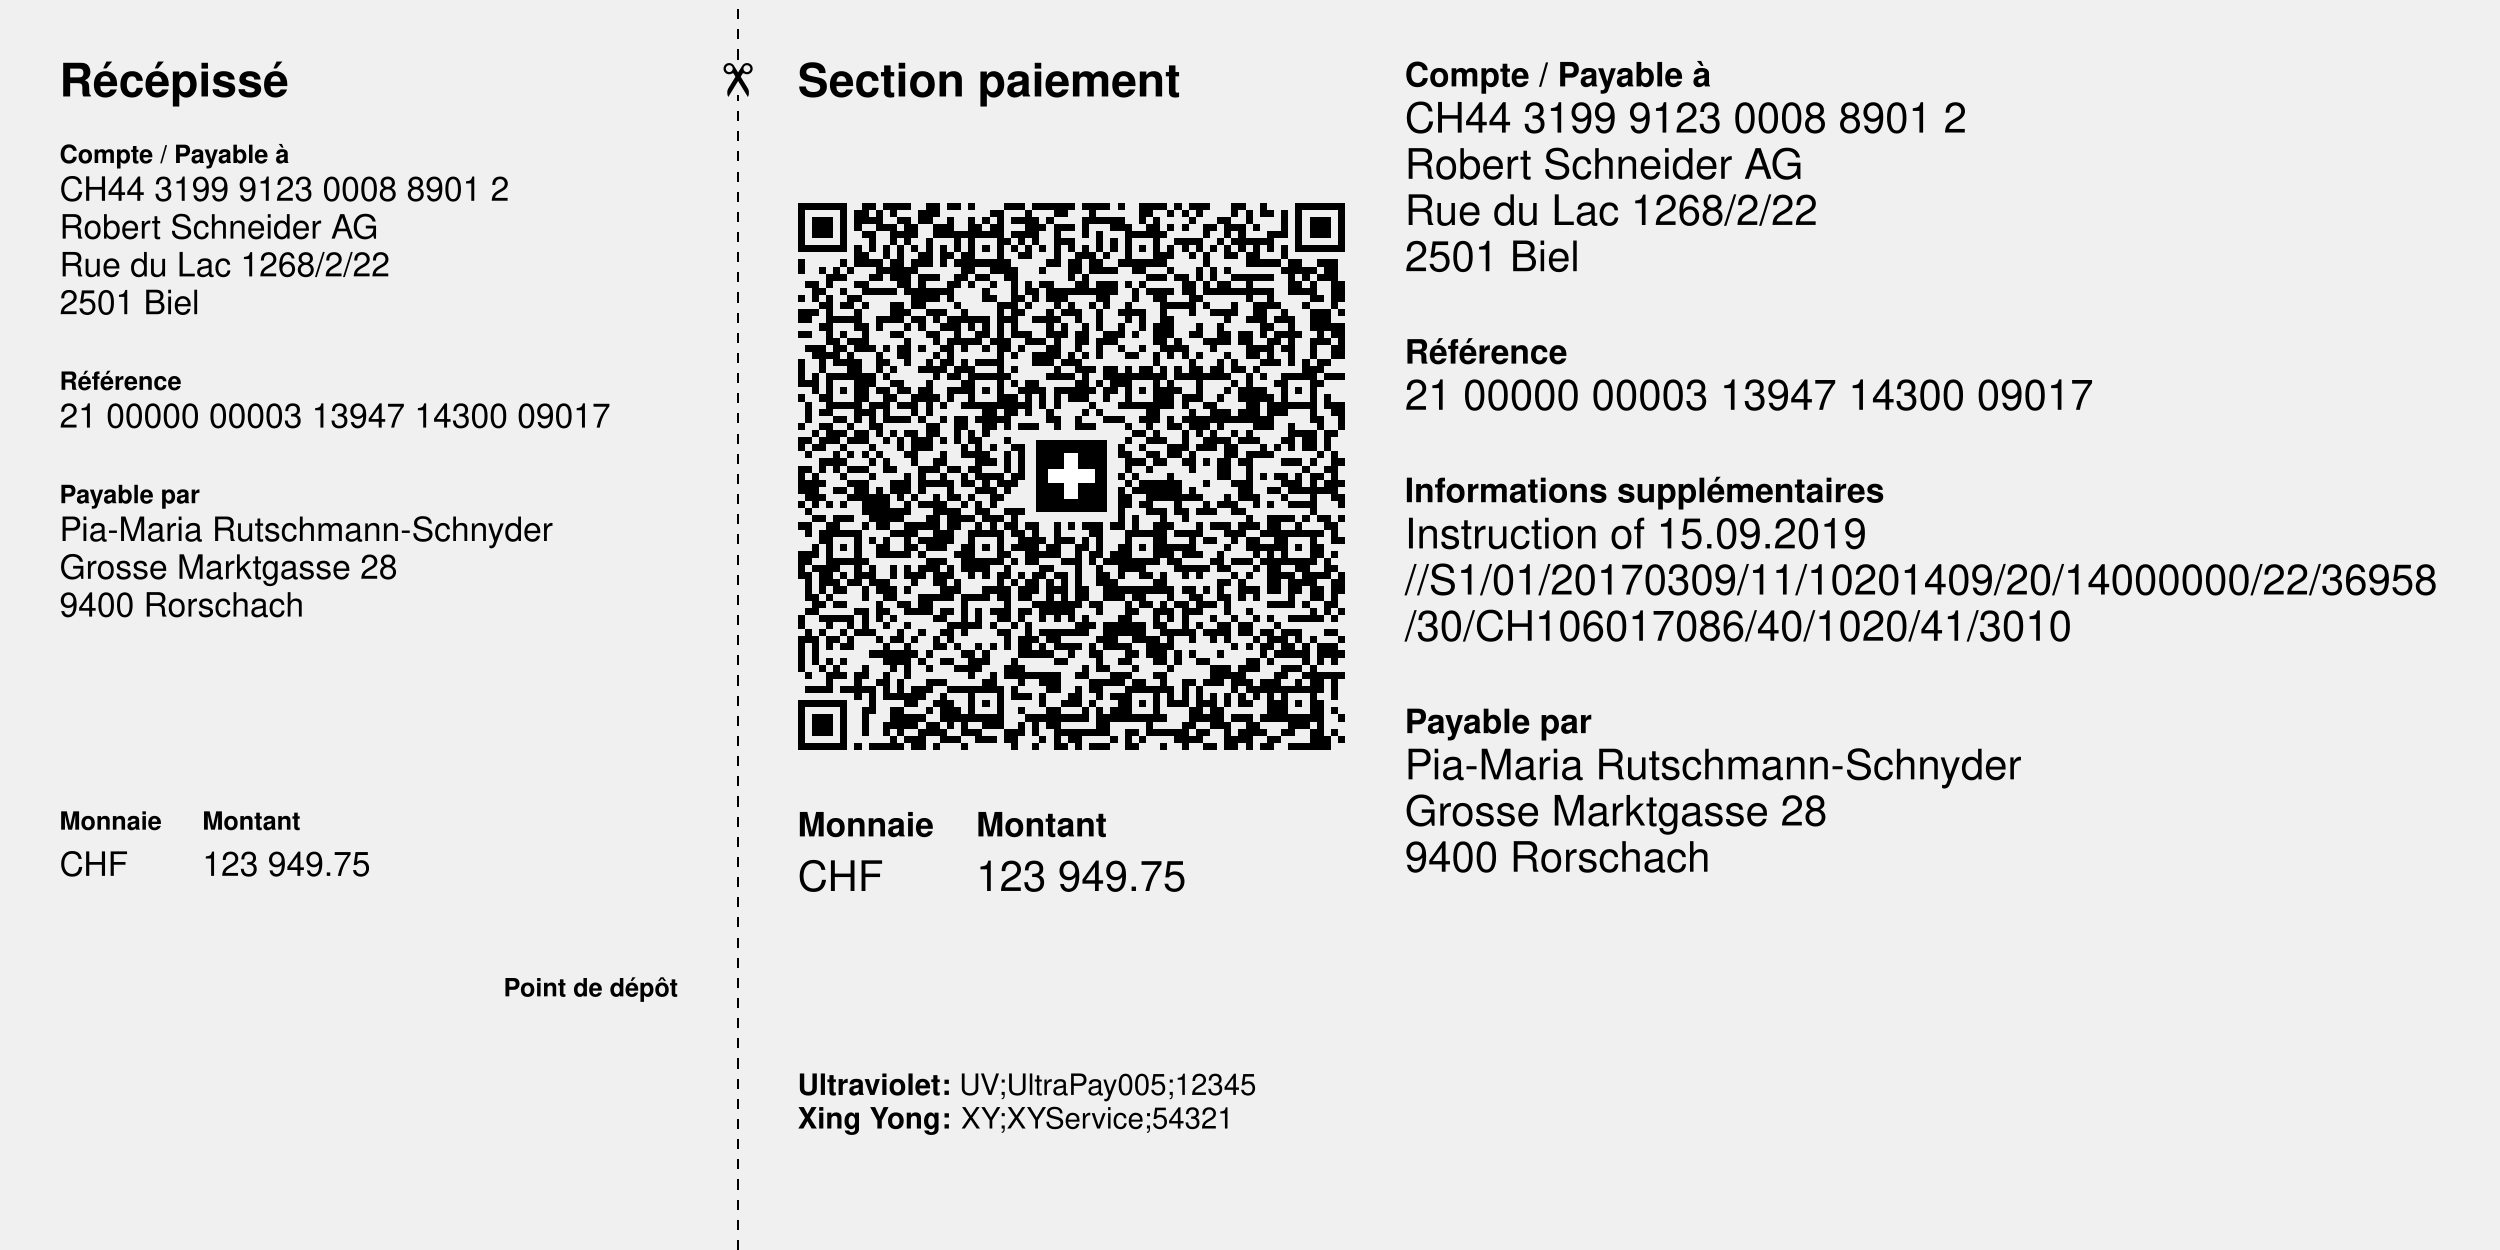
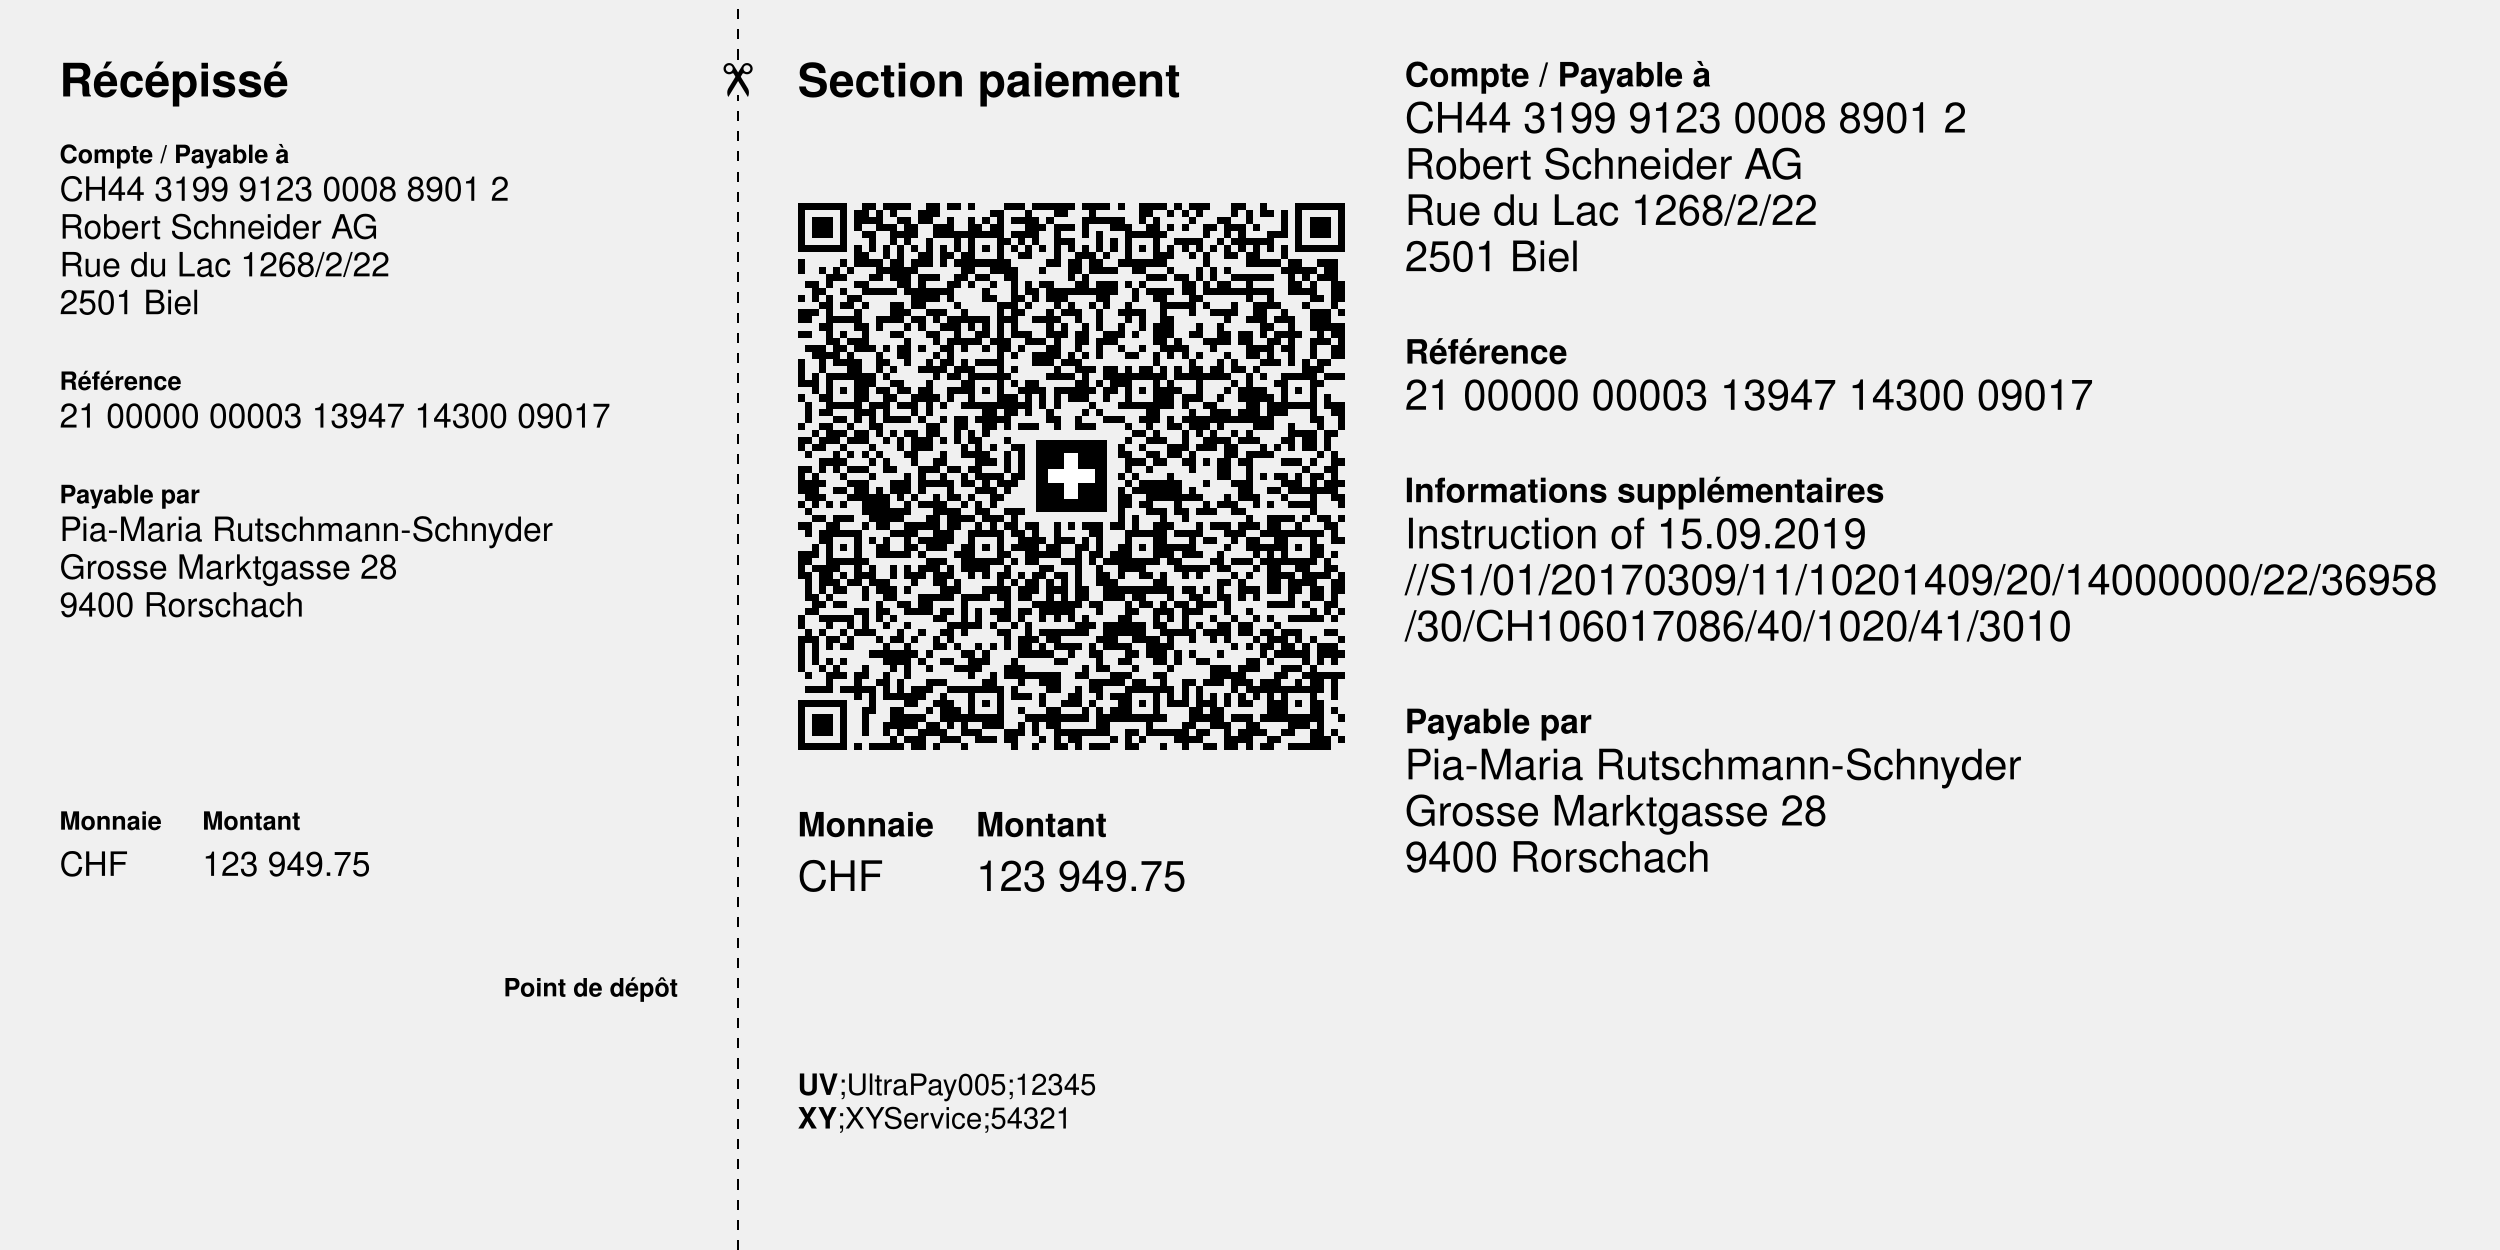
<svg xmlns="http://www.w3.org/2000/svg" width="210mm" height="105mm" version="1.1" viewBox="0 0 595.276 297.638">
  <g font-family="Helvetica,Arial,&quot;Liberation Sans&quot;" transform="translate(0 297.638)">
    <g transform="translate(189.921 -0)">
      <text x="0" y="-274.665" font-size="11" font-weight="bold">Section paiement</text>
    </g>
    <g transform="translate(189.921 -119.055) scale(1.693)">
      <path fill="#000000" shape-rendering="crispEdges" d="M0,-77h7v1h-7zm9,0h1v3h-1zm1,0h1v1h-1zm2,0h4v1h-4zm6,0h2v2h-2zm3,0h2v1h-2z m3,0h1v1h-1zm5,0h3v1h-3zm4,0h6v1h-6zm7,0h4v1h-4zm5,0h1v1h-1zm3,0h4v1h-4z m5,0h1v1h-1zm2,0h3v1h-3zm6,0h2v1h-2zm4,0h1v2h-1zm5,0h7v1h-7zm-70,1h1v6h-1z m6,0h1v6h-1zm2,0h1v3h-1zm3,0h1v3h-1zm2,0h1v1h-1zm4,0h1v2h-1zm10,0h2v1h-2z m5,0h1v4h-1zm4,0h2v1h-2zm5,0h1v2h-1zm7,0h2v1h-2zm4,0h1v1h-1zm2,0h1v1h-1z m2,0h1v1h-1zm5,0h1v1h-1zm2,0h1v2h-1zm3,0h1v1h-1zm2,0h1v4h-1zm2,0h1v6h-1z m6,0h1v6h-1zm-74,1h3v3h-3zm8,0h1v1h-1zm4,0h2v1h-2zm4,0h1v1h-1zm3,0h1v3h-1z m3,0h1v8h-1zm2,0h1v1h-1zm2,0h1v8h-1zm2,0h2v1h-2zm3,0h1v4h-1zm2,0h1v1h-1z m5,0h1v3h-1zm2,0h4v1h-4zm6,0h1v1h-1zm2,0h1v7h-1zm5,0h1v1h-1zm4,0h2v1h-2z m13,0h3v3h-3zm-60,1h2v1h-2zm3,0h2v2h-2zm4,0h2v2h-2zm6,0h1v2h-1zm2,0h1v2h-1z m7,0h1v1h-1zm2,0h1v6h-1zm1,0h2v1h-2zm7,0h3v1h-3zm5,0h1v2h-1zm3,0h1v1h-1z m2,0h1v1h-1zm3,0h2v1h-2zm3,0h3v1h-3zm4,0h1v1h-1zm-55,1h2v1h-2zm4,0h2v1h-2z m9,0h1v3h-1zm1,0h1v1h-1zm3,0h1v1h-1zm4,0h2v1h-2zm12,0h1v3h-1zm4,0h1v5h-1z m1,0h2v1h-2zm4,0h1v1h-1zm6,0h1v1h-1zm3,0h1v1h-1zm2,0h1v3h-1zm4,0h1v3h-1z m1,0h1v1h-1zm-57,1h1v2h-1zm3,0h1v1h-1zm2,0h1v1h-1zm3,0h1v4h-1zm11,0h1v1h-1z m2,0h1v1h-1zm6,0h2v1h-2zm7,0h1v2h-1zm9,0h4v1h-4zm6,0h1v1h-1zm2,0h1v1h-1z m2,0h3v1h-3zm-62,1h5v1h-5zm7,0h1v3h-1zm4,0h1v2h-1zm2,0h1v6h-1zm2,0h1v1h-1z m4,0h1v3h-1zm6,0h1v1h-1zm4,0h1v1h-1zm2,0h1v2h-1zm2,0h1v1h-1zm4,0h1v1h-1z m2,0h1v2h-1zm8,0h1v1h-1zm4,0h1v2h-1zm2,0h1v1h-1zm2,0h1v1h-1zm2,0h1v1h-1z m2,0h1v2h-1zm4,0h1v3h-1zm4,0h1v2h-1zm3,0h5v1h-5zm-62,1h1v2h-1zm8,0h1v2h-1z m4,0h1v1h-1zm2,0h1v4h-1zm8,0h1v1h-1zm8,0h1v3h-1zm2,0h1v3h-1zm2,0h1v1h-1z m8,0h1v2h-1zm4,0h1v1h-1zm2,0h1v2h-1zm4,0h1v1h-1zm2,0h1v2h-1zm-63,1h1v2h-1z m6,0h1v1h-1zm4,0h2v1h-2zm3,0h1v3h-1zm3,0h1v2h-1zm6,0h1v1h-1zm3,0h3v1h-3z m4,0h1v3h-1zm6,0h1v1h-1zm3,0h1v3h-1zm4,0h1v2h-1zm3,0h1v1h-1zm2,0h2v2h-2z m2,0h1v1h-1zm16,0h3v1h-3zm4,0h1v5h-1zm1,0h1v2h-1zm3,0h3v1h-3zm-70,1h1v1h-1z m2,0h1v2h-1zm2,0h1v1h-1zm4,0h2v1h-2zm4,0h1v4h-1zm12,0h1v1h-1zm3,0h1v10h-1z m4,0h1v1h-1zm9,0h2v1h-2zm9,0h1v1h-1zm4,0h1v2h-1zm2,0h1v2h-1zm2,0h1v1h-1z m8,0h1v1h-1zm3,0h2v1h-2zm3,0h2v2h-2zm-70,1h1v2h-1zm2,0h1v1h-1zm4,0h2v1h-2z m7,0h1v5h-1zm1,0h2v1h-2zm4,0h1v2h-1zm3,0h2v1h-2zm15,0h1v3h-1zm9,0h3v1h-3z m4,0h2v1h-2zm8,0h6v1h-6zm10,0h1v1h-1zm2,0h1v1h-1zm-72,1h2v1h-2zm7,0h2v1h-2z m13,0h1v3h-1zm3,0h1v1h-1zm3,0h1v1h-1zm5,0h1v2h-1zm2,0h2v1h-2zm5,0h1v2h-1z m3,0h3v2h-3zm4,0h1v1h-1zm2,0h1v1h-1zm6,0h2v2h-2zm3,0h1v2h-1zm2,0h2v2h-2z m4,0h1v3h-1zm7,0h1v2h-1zm2,0h1v3h-1zm3,0h2v3h-2zm-73,1h2v1h-2zm4,0h1v1h-1z m3,0h5v1h-5zm7,0h1v3h-1zm2,0h2v2h-2zm2,0h1v1h-1zm6,0h1v2h-1zm7,0h1v2h-1z m2,0h3v2h-3zm3,0h1v1h-1zm3,0h1v1h-1zm6,0h1v2h-1zm2,0h4v1h-4zm9,0h1v1h-1z m3,0h2v1h-2zm3,0h3v1h-3zm7,0h1v1h-1zm-71,1h1v1h-1zm2,0h1v1h-1zm2,0h1v7h-1z m3,0h2v1h-2zm20,0h1v1h-1zm4,0h1v1h-1zm11,0h2v1h-2zm8,0h2v1h-2zm5,0h1v3h-1z m1,0h1v1h-1zm10,0h1v2h-1zm7,0h1v1h-1zm-70,1h1v1h-1zm3,0h2v1h-2zm3,0h1v1h-1z m4,0h2v3h-2zm9,0h1v1h-1zm6,0h1v15h-1zm1,-0h1v1h-1zm3,0h1v1h-1zm4,0h1v1h-1z m2,0h1v2h-1zm3,0h1v1h-1zm2,0h1v1h-1zm3,0h1v3h-1zm5,0h1v7h-1zm1,0h3v1h-3z m5,0h1v1h-1zm4,0h1v2h-1zm3,0h2v3h-2zm3,0h1v1h-1zm4,0h1v1h-1zm4,0h1v1h-1z m-75,1h2v2h-2zm2,0h1v1h-1zm6,0h1v3h-1zm7,0h1v1h-1zm3,0h3v1h-3zm5,0h1v2h-1z m8,0h1v1h-1zm4,0h1v4h-1zm2,0h1v1h-1zm2,0h1v2h-1zm3,0h1v3h-1zm3,0h1v1h-1z m2,0h2v1h-2zm11,0h3v1h-3zm10,0h1v2h-1zm4,0h3v3h-3zm4,0h1v1h-1zm-71,1h3v1h-3z m6,0h2v1h-2zm5,0h2v1h-2zm3,0h1v1h-1zm2,0h2v2h-2zm3,0h3v1h-3zm5,0h1v1h-1z m4,0h2v1h-2zm3,0h1v1h-1zm12,0h1v2h-1zm4,0h1v3h-1zm8,0h1v1h-1zm3,0h1v1h-1z m4,0h1v1h-1zm2,0h1v7h-1zm-66,1h1v1h-1zm6,0h1v4h-1zm2,0h1v1h-1zm4,0h1v1h-1z m2,0h1v1h-1zm3,0h1v1h-1zm4,0h1v1h-1zm2,0h1v2h-1zm11,0h1v2h-1zm3,0h1v3h-1z m5,0h1v2h-1zm5,0h1v3h-1zm6,0h1v2h-1zm3,0h1v3h-1zm6,0h2v1h-2zm10,0h2v2h-2z m-75,1h2v1h-2zm6,0h1v1h-1zm7,0h2v1h-2zm5,0h2v1h-2zm4,0h1v2h-1zm3,0h1v2h-1z m6,0h2v1h-2zm5,0h1v4h-1zm3,0h1v3h-1zm4,0h2v2h-2zm4,0h1v1h-1zm8,0h1v1h-1z m5,0h1v2h-1zm2,0h2v2h-2zm3,0h1v1h-1zm2,0h2v1h-2zm3,0h1v1h-1zm3,0h1v2h-1z m-68,1h1v4h-1zm2,0h2v1h-2zm8,0h1v4h-1zm4,0h1v1h-1zm2,0h1v4h-1zm2,0h2v1h-2z m4,0h1v1h-1zm2,0h1v2h-1zm3,0h3v1h-3zm10,0h1v3h-1zm11,0h1v2h-1zm4,0h2v1h-2z m9,0h1v4h-1zm1,0h1v1h-1zm5,0h1v3h-1zm2,0h1v1h-1zm2,0h1v3h-1zm-75,1h3v1h-3z m5,0h1v1h-1zm2,0h1v1h-1zm2,0h1v1h-1zm2,0h1v1h-1zm2,0h1v2h-1zm3,0h1v1h-1z m3,0h1v1h-1zm3,0h1v1h-1zm3,0h1v1h-1zm5,0h1v1h-1zm4,0h1v3h-1zm10,0h1v1h-1z m3,0h1v1h-1zm4,0h1v2h-1zm2,0h1v2h-1zm4,0h1v1h-1zm5,0h2v2h-2zm2,0h1v1h-1z m3,0h1v1h-1zm7,0h1v2h-1zm-73,1h3v1h-3zm5,0h1v4h-1zm4,0h1v3h-1zm8,0h1v1h-1z m11,0h1v1h-1zm3,0h2v2h-2zm5,0h1v2h-1zm2,0h1v1h-1zm6,0h2v1h-2zm4,0h1v2h-1z m6,0h1v1h-1zm4,0h1v1h-1zm-60,1h1v4h-1zm3,0h1v2h-1zm3,0h1v1h-1zm2,-0h1v9h-1z m4,0h1v1h-1zm6,0h1v2h-1zm2,0h1v2h-1zm3,0h1v2h-1zm2,0h3v1h-3zm12,0h1v1h-1z m2,0h1v2h-1zm16,0h1v3h-1zm4,0h1v3h-1zm2,0h1v2h-1zm4,0h1v1h-1zm2,0h1v1h-1z m4,0h1v3h-1zm2,0h2v1h-2zm-60,1h1v1h-1zm4,0h1v1h-1zm2,0h1v2h-1zm3,0h1v2h-1z m2,0h1v6h-1zm6,0h1v1h-1zm6,0h1v2h-1zm4,0h1v5h-1zm1,0h1v1h-1zm2,0h2v2h-2z m3,0h1v6h-1zm2,0h2v2h-2zm3,0h1v2h-1zm2,0h1v2h-1zm3,0h1v5h-1zm2,0h1v2h-1z m4,0h1v1h-1zm2,0h1v1h-1zm8,-0h1v8h-1zm1,0h1v1h-1zm-71,1h1v3h-1zm2,-0h1v6h-1z m1,0h2v1h-2zm4,0h2v2h-2zm3,0h1v1h-1zm9,0h1v1h-1zm4,0h3v1h-3zm4,0h1v1h-1z m6,0h1v1h-1zm2,0h2v1h-2zm8,0h1v2h-1zm2,0h1v1h-1zm3,-0h1v7h-1zm4,0h1v1h-1z m3,0h1v1h-1zm3,0h1v1h-1zm3,-0h1v7h-1zm2,0h1v1h-1zm3,-0h1v6h-1zm1,0h2v1h-2z m5,0h3v1h-3zm-73,1h1v1h-1zm12,0h2v1h-2zm5,-0h1v5h-1zm5,0h1v2h-1zm7,0h1v1h-1z m2,-0h1v5h-1zm1,0h1v2h-1zm6,0h1v3h-1zm3,0h1v1h-1zm2,0h1v2h-1zm8,0h1v4h-1z m9,0h1v1h-1zm6,0h1v1h-1zm6,0h1v1h-1zm-67,1h1v1h-1zm3,0h1v2h-1zm2,0h2v1h-2z m3,0h2v1h-2zm3,0h1v2h-1zm4,0h2v1h-2zm5,0h1v1h-1zm5,0h1v1h-1zm3,0h1v3h-1z m2,0h3v1h-3zm5,0h1v1h-1zm2,0h1v2h-1zm5,0h1v1h-1zm3,0h1v3h-1zm2,0h1v1h-1z m7,0h1v1h-1zm2,0h1v2h-1zm2,0h1v6h-1zm1,0h1v2h-1zm5,0h1v1h-1zm-70,1h1v1h-1z m3,0h1v1h-1zm9,-0h1v4h-1zm1,0h1v1h-1zm3,-0h1v3h-1zm3,0h1v1h-1zm2,0h1v1h-1z m8,-0h2v3h-2zm7,0h1v2h-1zm2,0h1v1h-1zm16,0h2v1h-2zm5,0h1v1h-1zm7,0h1v5h-1z m8,0h1v2h-1zm-73,1h1v3h-1zm4,0h3v1h-3zm5,0h1v4h-1zm1,0h1v1h-1zm3,0h2v1h-2z m6,0h1v1h-1zm3,0h1v1h-1zm2,0h3v1h-3zm6,0h1v1h-1zm10,0h1v1h-1zm4,0h1v1h-1z m2,0h3v1h-3zm7,0h1v1h-1zm3,0h2v1h-2zm10,-0h1v2h-1zm2,0h3v1h-3zm6,-0h2v2h-2z m-72,1h1v1h-1zm6,0h1v1h-1zm17,0h2v3h-2zm9,-0h1v2h-1zm5,0h1v1h-1zm2,0h1v1h-1z m7,0h1v3h-1zm6,0h1v3h-1zm3,-0h3v2h-3zm4,0h1v2h-1zm-57,1h2v1h-2zm8,0h3v1h-3z m4,0h1v1h-1zm3,0h1v1h-1zm2,0h2v2h-2zm3,-0h1v1h-1zm3,0h2v1h-2zm8,0h1v2h-1z m3,0h1v2h-1zm4,-0h3v1h-3zm5,0h1v1h-1zm4,0h1v2h-1zm2,-0h1v1h-1zm2,0h2v2h-2z m5,-0h1v1h-1zm4,0h1v2h-1zm8,0h1v2h-1zm3,0h1v2h-1zm-76,1h1v1h-1zm3,0h2v1h-2z m4,0h1v1h-1zm4,0h1v2h-1zm7,0h2v2h-2zm11,0h1v1h-1zm2,0h3v1h-3zm9,0h2v1h-2z m6,0h1v1h-1zm7,0h1v1h-1zm6,0h1v1h-1zm10,0h1v4h-1zm-67,1h1v1h-1zm2,0h2v2h-2z m2,0h1v1h-1zm2,0h2v2h-2zm5,0h1v1h-1zm2,0h2v1h-2zm7,0h1v2h-1zm2,0h1v2h-1z m2,0h1v1h-1zm21,0h2v1h-2zm3,0h1v2h-1zm4,0h1v3h-1zm2,0h1v1h-1zm2,0h1v3h-1z m3,0h1v1h-1zm2,0h1v2h-1zm7,0h3v1h-3zm4,0h1v3h-1zm1,0h1v1h-1zm-75,1h2v1h-2z m3,0h1v2h-1zm4,0h1v1h-1zm5,0h1v1h-1zm2,0h1v2h-1zm2,0h3v2h-3zm4,0h1v1h-1z m5,-0h1v6h-1zm4,0h1v1h-1zm17,0h1v1h-1zm3,0h1v1h-1zm2,0h1v1h-1zm6,0h1v2h-1z m2,0h2v1h-2zm3,0h1v1h-1zm2,0h1v1h-1zm4,0h1v1h-1zm3,0h2v2h-2zm-71,1h1v1h-1z m2,0h1v1h-1zm4,0h1v1h-1zm4,0h1v1h-1zm13,0h1v2h-1zm4,0h1v1h-1zm3,0h2v1h-2z m15,0h1v2h-1zm3,0h1v1h-1zm4,0h2v2h-2zm4,0h1v1h-1zm4,-0h1v5h-1zm1,0h1v2h-1z m4,0h1v2h-1zm2,0h1v1h-1zm-66,1h1v1h-1zm4,-0h1v3h-1zm2,0h1v1h-1zm2,0h1v1h-1z m2,0h1v1h-1zm4,0h2v1h-2zm5,-0h1v2h-1zm4,0h1v1h-1zm2,-0h1v2h-1zm3,0h1v3h-1z m2,0h1v4h-1zm15,0h1v3h-1zm3,0h2v1h-2zm6,-0h1v3h-1zm8,0h1v7h-1zm1,0h1v1h-1z m2,0h1v1h-1zm7,0h1v1h-1zm2,-0h1v7h-1zm-72,1h2v1h-2zm3,0h1v1h-1zm4,0h1v1h-1z m2,0h1v2h-1zm4,0h1v1h-1zm3,0h1v2h-1zm8,0h1v1h-1zm20,0h2v1h-2zm3,0h2v1h-2z m4,0h1v1h-1zm3,0h1v1h-1zm2,0h1v3h-1zm3,0h1v1h-1zm6,0h3v1h-3zm4,0h1v1h-1z m4,0h1v1h-1zm-76,1h1v4h-1zm1,0h1v1h-1zm2,0h1v1h-1zm4,0h3v1h-3zm6,0h1v1h-1z m4,0h1v4h-1zm1,0h1v1h-1zm3,0h2v1h-2zm3,0h1v1h-1zm25,0h1v1h-1zm22,0h1v1h-1z m3,0h1v1h-1zm-72,1h1v5h-1zm4,0h1v1h-1zm4,0h1v1h-1zm5,0h1v3h-1zm5,0h1v2h-1z m3,0h1v2h-1zm3,0h3v1h-3zm4,0h1v2h-1zm15,0h1v1h-1zm2,0h1v1h-1zm5,0h1v4h-1z m13,0h1v1h-1zm2,0h2v1h-2zm3,0h1v3h-1zm2,0h1v6h-1zm1,0h1v1h-1zm-72,1h1v3h-1z m2,0h1v1h-1zm4,0h3v1h-3zm6,0h2v2h-2zm5,0h2v1h-2zm3,0h1v3h-1zm3,0h1v1h-1z m2,0h1v2h-1zm2,0h2v1h-2zm18,0h1v1h-1zm2,0h4v2h-4zm5,0h1v5h-1zm4,0h1v1h-1z m4,0h2v1h-2zm7,0h2v1h-2zm6,0h1v2h-1zm2,0h1v1h-1zm-71,1h2v1h-2zm3,0h2v2h-2z m3,0h1v6h-1zm14,0h1v1h-1zm2,0h1v3h-1zm2,0h1v1h-1zm16,0h1v6h-1zm2,0h1v1h-1z m8,0h1v2h-1zm7,0h1v2h-1zm4,0h2v1h-2zm3,0h1v1h-1zm2,0h1v1h-1zm2,0h1v1h-1z m-70,1h1v1h-1zm4,0h1v1h-1zm3,0h1v4h-1zm2,0h1v5h-1zm2,0h1v1h-1zm2,0h1v1h-1z m3,0h1v8h-1zm3,0h1v1h-1zm2,0h1v1h-1zm4,0h1v1h-1zm18,0h1v2h-1zm3,0h3v1h-3z m5,0h1v1h-1zm2,0h1v1h-1zm4,0h1v2h-1zm4,0h1v2h-1zm4,0h1v1h-1zm8,0h1v2h-1z m-76,1h1v1h-1zm4,0h1v1h-1zm2,0h1v1h-1zm3,0h1v2h-1zm6,0h1v2h-1zm2,0h2v1h-2z m3,0h1v2h-1zm3,0h1v1h-1zm2,0h1v2h-1zm23,0h2v1h-2zm9,0h1v2h-1zm2,0h1v1h-1z m2,0h1v2h-1zm5,0h1v1h-1zm3,0h3v1h-3zm-68,1h1v1h-1zm12,0h2v2h-2zm8,0h2v3h-2z m5,0h1v2h-1zm3,0h3v1h-3zm20,0h3v1h-3zm5,0h1v2h-1zm2,0h1v1h-1zm2,0h1v1h-1z m4,0h1v1h-1zm-60,1h2v1h-2zm3,0h3v1h-3zm13,0h1v2h-1zm5,0h2v1h-2zm4,0h1v3h-1z m1,0h1v1h-1zm2,0h1v3h-1zm17,0h1v3h-1zm4,0h1v6h-1zm12,0h1v2h-1zm3,0h2v3h-2z m2,0h2v1h-2zm3,0h1v1h-1zm2,0h2v1h-2zm3,0h1v1h-1zm-76,1h2v1h-2zm4,0h1v9h-1z m1,0h1v2h-1zm4,0h1v1h-1zm6,0h1v5h-1zm1,0h2v1h-2zm9,0h1v2h-1zm4,0h1v1h-1z m3,0h2v1h-2zm4,0h1v5h-1zm2,0h1v1h-1zm2,0h3v1h-3zm4,0h1v1h-1zm6,0h1v6h-1z m2,0h1v1h-1zm4,0h1v2h-1zm2,0h3v1h-3zm4,0h1v2h-1zm2,0h1v1h-1zm6,0h1v2h-1z m4,0h2v1h-2zm-73,1h1v1h-1zm2,0h1v2h-1zm3,0h3v1h-3zm7,0h2v1h-2zm3,0h1v1h-1z m4,0h2v2h-2zm4,0h1v7h-1zm2,0h1v1h-1zm2,0h1v5h-1zm3,0h1v3h-1zm2,0h1v5h-1z m8,0h2v1h-2zm5,0h1v6h-1zm2,0h2v1h-2zm5,0h3v1h-3zm7,0h2v1h-2zm5,0h1v1h-1z m3,0h1v5h-1zm1,0h1v1h-1zm2,0h3v1h-3zm4,0h1v2h-1zm-67,1h1v7h-1zm2,0h1v1h-1z m2,0h1v3h-1zm5,0h2v1h-2zm15,0h1v4h-1zm2,0h1v1h-1zm3,0h2v1h-2zm3,0h1v2h-1z m2,0h1v3h-1zm13,0h1v3h-1zm2,0h2v1h-2zm4,0h1v1h-1zm2,0h2v2h-2zm4,0h1v2h-1z m5,0h1v4h-1zm4,0h1v1h-1zm-74,1h1v2h-1zm4,0h1v1h-1zm5,0h1v2h-1zm5,0h1v1h-1z m2,0h1v1h-1zm2,0h1v1h-1zm3,0h1v4h-1zm3,0h1v1h-1zm4,0h1v1h-1zm5,0h1v2h-1z m4,0h1v9h-1zm6,0h1v5h-1zm3,0h1v1h-1zm4,0h3v1h-3zm8,0h1v1h-1zm5,0h2v1h-2z m5,0h1v1h-1zm3,0h1v2h-1zm-73,1h2v2h-2zm13,0h2v1h-2zm4,0h1v1h-1zm5,0h1v1h-1z m7,0h1v1h-1zm5,0h1v1h-1zm7,0h1v2h-1zm3,0h1v2h-1zm8,0h1v2h-1zm2,0h1v1h-1z m2,0h1v1h-1zm3,0h1v3h-1zm5,0h1v1h-1zm2,0h1v6h-1zm9,0h1v1h-1zm-70,1h3v1h-3z m4,0h1v1h-1zm9,0h2v2h-2zm2,0h1v1h-1zm5,0h2v2h-2zm2,0h1v1h-1zm3,0h1v1h-1z m7,0h2v1h-2zm6,0h1v1h-1zm4,0h2v2h-2zm2,0h1v1h-1zm4,0h1v2h-1zm5,0h1v1h-1z m3,0h3v1h-3zm4,0h1v1h-1zm2,0h1v5h-1zm2,0h3v1h-3zm5,0h1v3h-1zm-74,1h1v2h-1z m2,0h2v1h-2zm3,0h1v1h-1zm5,-0h1v3h-1zm3,0h1v2h-1zm2,0h1v2h-1zm2,0h1v2h-1z m4,0h1v2h-1zm8,0h1v2h-1zm5,0h2v1h-2zm8,-0h1v3h-1zm12,0h4v1h-4zm6,0h1v1h-1z m4,0h1v1h-1zm6,0h2v1h-2zm5,0h1v1h-1zm-74,1h1v4h-1zm2,0h1v3h-1zm3,0h1v1h-1z m3,0h1v1h-1zm7,-0h1v2h-1zm3,0h2v2h-2zm7,0h1v1h-1zm2,0h1v4h-1zm3,0h1v1h-1z m2,0h1v3h-1zm1,0h1v1h-1zm2,0h2v1h-2zm7,0h1v4h-1zm5,0h2v1h-2zm3,0h1v3h-1z m3,0h1v1h-1zm2,0h1v1h-1zm5,0h1v1h-1zm2,0h1v1h-1zm5,0h2v1h-2zm3,-0h2v2h-2z m2,0h1v1h-1zm3,0h1v3h-1zm-71,1h1v2h-1zm2,-0h1v1h-1zm4,0h2v2h-2zm11,0h1v2h-1z m8,-0h1v1h-1zm2,0h1v3h-1zm3,-0h1v5h-1zm2,0h1v5h-1zm7,0h1v3h-1zm6,0h1v2h-1z m9,0h1v3h-1zm1,-0h1v1h-1zm2,0h1v3h-1zm7,0h2v2h-2zm6,-0h1v4h-1zm-69,1h1v1h-1z m3,0h1v2h-1zm4,0h1v2h-1zm2,0h1v1h-1zm5,0h2v2h-2zm6,0h2v1h-2zm3,-0h1v5h-1z m2,0h1v2h-1zm5,0h1v1h-1zm4,0h1v2h-1zm5,0h5v1h-5zm7,0h1v2h-1zm2,0h2v1h-2z m3,0h1v1h-1zm6,0h2v1h-2zm9,0h2v2h-2zm-70,1h1v3h-1zm2,0h1v1h-1zm8,0h1v1h-1z m5,-0h2v3h-2zm2,0h1v1h-1zm4,0h1v6h-1zm1,0h3v1h-3zm21,0h1v1h-1zm2,0h2v1h-2z m8,0h2v1h-2zm5,-0h1v3h-1zm4,0h1v1h-1zm5,-0h1v2h-1zm-66,1h1v1h-1zm2,0h2v1h-2z m6,0h1v3h-1zm3,0h2v1h-2zm19,0h2v1h-2zm3,0h1v3h-1zm2,0h1v3h-1zm3,0h2v1h-2z m5,0h1v5h-1zm2,0h2v1h-2zm3,0h1v2h-1zm2,0h2v1h-2zm3,0h3v1h-3zm10,0h3v1h-3z m5,0h1v1h-1zm3,0h1v2h-1zm-73,1h1v1h-1zm7,0h2v1h-2zm4,0h1v1h-1zm3,0h2v1h-2z m5,0h2v1h-2zm5,0h1v3h-1zm2,0h2v1h-2zm4,0h2v1h-2zm3,0h1v2h-1zm8,0h1v1h-1z m5,0h1v1h-1zm3,0h1v3h-1zm2,0h1v2h-1zm2,0h1v4h-1zm1,0h2v1h-2zm8,0h1v1h-1z m9,0h1v2h-1zm4,0h1v1h-1zm-76,1h1v2h-1zm3,0h5v1h-5zm6,0h1v3h-1zm4,0h1v1h-1z m6,0h2v1h-2zm9,0h1v1h-1zm3,0h1v1h-1zm9,0h1v3h-1zm5,0h1v3h-1zm13,0h1v1h-1z m3,0h1v1h-1zm3,0h1v1h-1zm2,0h1v1h-1zm3,0h3v1h-3zm4,0h1v1h-1zm2,0h1v1h-1z m-71,1h1v1h-1zm3,0h1v1h-1zm5,0h1v1h-1zm3,0h1v1h-1zm6,0h1v3h-1zm1,0h1v1h-1z m2,0h1v1h-1zm3,0h1v1h-1zm3,0h1v1h-1zm2,0h1v5h-1zm7,0h1v2h-1zm2,0h1v1h-1z m2,0h2v4h-2zm4,0h2v3h-2zm4,0h1v2h-1zm5,0h1v1h-1zm3,0h2v2h-2zm3,0h2v2h-2z m5,0h1v1h-1zm-66,1h1v2h-1zm2,0h1v1h-1zm3,0h1v1h-1zm2,0h1v1h-1zm2,0h1v1h-1z m4,0h1v2h-1zm3,0h1v1h-1zm3,0h1v1h-1zm8,0h2v1h-2zm6,0h5v1h-5zm18,0h1v3h-1z m1,0h1v1h-1zm2,0h1v2h-1zm2,0h2v1h-2zm8,0h2v1h-2zm3,0h1v4h-1zm1,0h2v1h-2z m5,0h2v1h-2zm-74,1h1v5h-1zm2,0h1v4h-1zm2,0h2v1h-2zm3,0h1v2h-1zm4,0h1v1h-1z m2,0h1v1h-1zm3,0h1v1h-1zm3,0h1v2h-1zm10,0h1v2h-1zm2,0h1v3h-1zm2,0h1v1h-1z m2,0h2v1h-2zm7,0h1v1h-1zm7,0h2v3h-2zm9,0h1v1h-1zm2,0h1v1h-1zm4,0h1v1h-1z m2,0h2v1h-2zm4,0h1v1h-1zm2,0h1v1h-1zm4,0h1v1h-1zm-72,1h1v1h-1zm2,0h1v1h-1z m6,0h1v3h-1zm3,0h1v5h-1zm5,0h1v1h-1zm2,0h1v1h-1zm3,0h1v1h-1zm2,0h1v1h-1z m7,0h1v2h-1zm2,0h4v1h-4zm5,0h1v2h-1zm4,0h2v1h-2zm6,0h1v3h-1zm10,0h1v1h-1z m2,0h1v1h-1zm2,0h2v1h-2zm4,0h1v2h-1zm2,0h1v3h-1zm2,0h3v2h-3zm-63,1h2v1h-2z m3,0h2v2h-2zm3,0h1v1h-1zm2,0h1v1h-1zm5,0h2v1h-2zm3,0h1v2h-1zm7,0h1v1h-1z m2,0h1v1h-1zm3,0h1v1h-1zm4,0h1v3h-1zm4,0h2v1h-2zm7,0h1v2h-1zm2,0h1v1h-1z m4,0h1v1h-1zm6,0h1v1h-1zm2,0h1v1h-1zm3,0h1v1h-1zm6,0h1v1h-1zm-72,1h1v1h-1z m2,0h1v1h-1zm11,0h1v1h-1zm3,0h2v1h-2zm4,0h2v2h-2zm6,0h1v3h-1zm6,0h2v1h-2z m9,0h2v1h-2zm5,0h1v1h-1zm6,0h2v1h-2zm7,0h2v2h-2zm3,0h1v1h-1zm7,0h1v1h-1z m2,0h1v1h-1zm-72,1h1v1h-1zm2,-0h1v2h-1zm4,0h1v2h-1zm4,0h1v1h-1zm5,0h1v1h-1z m4,0h2v1h-2zm7,-0h1v2h-1zm2,0h1v3h-1zm9,-0h1v2h-1zm3,0h1v1h-1zm4,0h1v1h-1z m5,0h1v1h-1zm6,-0h3v2h-3zm4,0h1v3h-1zm6,0h3v1h-3zm4,0h1v8h-1zm-71,1h1v1h-1z m3,0h1v3h-1zm2,-0h1v1h-1zm2,0h1v4h-1zm4,0h1v4h-1zm12,-0h1v1h-1zm3,0h1v3h-1z m5,-0h5v1h-5zm7,0h1v1h-1zm5,0h2v2h-2zm2,0h1v1h-1zm4,0h2v1h-2zm11,0h1v3h-1z m6,0h1v3h-1zm1,-0h1v1h-1zm3,0h1v1h-1zm2,0h4v1h-4zm-62,1h1v1h-1zm3,0h1v3h-1z m4,-0h3v1h-3zm8,0h1v2h-1zm8,0h3v1h-3zm7,0h2v2h-2zm2,0h1v1h-1zm4,0h2v2h-2z m4,0h1v2h-1zm3,0h1v4h-1zm1,-0h1v1h-1zm2,0h3v1h-3zm6,0h1v2h-1zm2,0h2v2h-2z m5,0h1v2h-1zm3,0h1v2h-1zm2,0h1v3h-1zm-74,1h3v1h-3zm5,0h2v1h-2zm3,0h2v1h-2z m7,0h2v2h-2zm2,0h1v1h-1zm3,0h5v1h-5zm7,0h1v6h-1zm2,-0h1v2h-1zm5,0h2v1h-2z m4,0h1v3h-1zm7,-0h1v5h-1zm3,0h2v1h-2zm3,0h1v3h-1zm4,-0h1v5h-1zm8,0h1v2h-1z m4,0h1v5h-1zm1,0h1v1h-1zm2,0h1v1h-1zm-61,1h1v3h-1zm3,0h1v1h-1zm2,0h1v2h-1z m5,0h1v4h-1zm4,0h1v4h-1zm7,0h2v1h-2zm3,0h1v2h-1zm4,0h1v2h-1zm4,0h1v1h-1z m2,0h2v1h-2zm6,0h1v4h-1zm8,0h1v5h-1zm2,0h1v2h-1zm2,0h1v2h-1zm4,0h1v4h-1z m-66,1h7v1h-7zm16,0h1v1h-1zm3,0h1v1h-1zm2,0h1v4h-1zm5,0h1v1h-1zm11,0h1v1h-1z m4,0h1v1h-1zm4,0h1v3h-1zm3,0h1v1h-1zm5,0h1v1h-1zm4,0h1v1h-1zm6,0h1v1h-1z m4,0h1v3h-1zm3,0h1v1h-1zm3,0h1v7h-1zm-73,1h1v6h-1zm6,0h1v6h-1zm3,0h1v4h-1z m4,0h2v3h-2zm5,-0h1v1h-1zm4,0h1v2h-1zm9,-0h1v1h-1zm4,0h2v3h-2zm5,0h1v2h-1z m2,0h1v4h-1zm2,0h1v2h-1zm11,0h1v3h-1zm4,0h1v3h-1zm16,-0h1v1h-1zm-73,1h3v3h-3z m13,0h2v2h-2zm2,-0h1v1h-1zm6,0h1v3h-1zm2,-0h3v1h-3zm7,0h3v1h-3zm5,0h3v1h-3z m6,0h1v3h-1zm4,-0h3v1h-3zm4,0h1v1h-1zm6,0h1v1h-1zm4,0h3v1h-3zm4,0h1v1h-1z m4,0h3v2h-3zm7,-0h1v1h-1zm-64,1h1v2h-1zm6,0h2v2h-2zm8,0h2v1h-2zm5,0h1v2h-1z m2,0h1v2h-1zm16,0h1v2h-1zm5,0h1v4h-1zm6,0h1v4h-1zm3,0h2v2h-2zm-49,1h1v1h-1z m3,0h1v3h-1zm3,0h1v2h-1zm4,0h2v1h-2zm5,0h2v2h-2zm7,0h6v1h-6zm10,0h1v3h-1z m1,0h1v1h-1zm3,0h4v1h-4zm6,0h2v1h-2zm6,0h1v2h-1zm3,0h1v1h-1zm3,0h2v1h-2z m4,0h1v3h-1zm3,0h1v1h-1zm-62,1h1v2h-1zm2,0h2v1h-2zm6,0h2v1h-2zm4,0h3v1h-3z m9,0h1v1h-1zm2,0h1v2h-1zm2,0h2v1h-2zm6,0h1v1h-1zm4,0h1v1h-1zm5,0h1v1h-1z m2,0h2v1h-2zm6,0h1v2h-1zm2,0h1v2h-1zm3,0h2v1h-2zm8,0h1v2h-1zm2,0h1v1h-1z m-75,1h5v1h-5zm7,0h1v1h-1zm2,0h3v1h-3zm4,0h1v1h-1zm2,0h1v1h-1zm3,0h1v1h-1z m4,0h1v1h-1zm7,0h1v1h-1zm3,0h1v1h-1zm4,0h1v1h-1zm2,0h1v1h-1zm2,0h3v1h-3z m6,0h1v1h-1zm4,0h1v1h-1zm6,0h2v1h-2zm8,0h2v1h-2zm4,0h3v1h-3z" />
    </g>
    <g transform="translate(189.921 -119.055)">
      <path fill="#000000" shape-rendering="crispEdges" d="M56.693,-73.701h17.008v17.008h-17.008z" />
      <path fill="#ffffff" shape-rendering="crispEdges" d="M63.543,-59.685l3.307,0l0,-3.858l3.858,0l0,-3.307l-3.858,0l0,-3.858l-3.307,0l0,3.858l-3.858,0l0,3.307l3.858,0" />
    </g>
    <g transform="translate(189.921 -0)">
      <text x="0" y="-98.482" font-size="8" font-weight="bold">Monnaie</text>
      <text x="0" y="-85.482" font-size="10">CHF</text>
      <text x="42.52" y="-98.482" font-size="8" font-weight="bold">Montant</text>
      <text x="42.52" y="-85.482" font-size="10">123 949.75</text>
    </g>
    <g transform="translate(334.488 -0)">
      <text x="0" y="-277.065" font-size="8" font-weight="bold">Compte / Payable à</text>
      <text x="0" y="-266.065" font-size="10">CH44 3199 9123 0008 8901 2</text>
      <text x="0" y="-255.065" font-size="10">Robert Schneider AG</text>
      <text x="0" y="-244.065" font-size="10">Rue du Lac 1268/2/22</text>
      <text x="0" y="-233.065" font-size="10">2501 Biel</text>
      <text x="0" y="-211.065" font-size="8" font-weight="bold">Référence</text>
      <text x="0" y="-200.065" font-size="10">21 00000 00003 13947 14300 09017</text>
      <text x="0" y="-178.065" font-size="8" font-weight="bold">Informations supplémentaires</text>
      <text x="0" y="-167.065" font-size="10">Instruction of 15.09.2019</text>
      <text x="0" y="-156.065" font-size="10">//S1/01/20170309/11/10201409/20/14000000/22/36958</text>
      <text x="0" y="-145.065" font-size="10">/30/CH106017086/40/1020/41/3010</text>
      <text x="0" y="-123.065" font-size="8" font-weight="bold">Payable par</text>
      <text x="0" y="-112.065" font-size="10">Pia-Maria Rutschmann-Schnyder</text>
      <text x="0" y="-101.065" font-size="10">Grosse Marktgasse 28</text>
      <text x="0" y="-90.065" font-size="10">9400 Rorschach</text>
    </g>
    <g transform="translate(189.921 -0)">
-       <text x="0" y="-36.92" font-size="7" font-weight="bold">Ultraviolet: </text>
-       <text x="38.507" y="-36.92" font-size="7">UV;UltraPay005;12345</text>
-       <text x="0" y="-28.92" font-size="7" font-weight="bold">Xing Yong: </text>
-       <text x="38.892" y="-28.92" font-size="7">XY;XYService;54321</text>
+       <text x="0" y="-36.92" font-size="7" font-weight="bold">UV</text>
+       <text x="9.723" y="-36.92" font-size="7">;UltraPay005;12345</text>
+       <text x="0" y="-28.92" font-size="7" font-weight="bold">XY</text>
+       <text x="9.338" y="-28.92" font-size="7">;XYService;54321</text>
    </g>
    <g transform="translate(14.173 -0)">
      <text x="0" y="-274.665" font-size="11" font-weight="bold">Récépissé</text>
      <text x="0" y="-258.822" font-size="6" font-weight="bold">Compte / Payable à</text>
      <text x="0" y="-249.822" font-size="8">CH44 3199 9123 0008 8901 2</text>
      <text x="0" y="-240.822" font-size="8">Robert Schneider AG</text>
      <text x="0" y="-231.822" font-size="8">Rue du Lac 1268/2/22</text>
      <text x="0" y="-222.822" font-size="8">2501 Biel</text>
      <text x="0" y="-204.822" font-size="6" font-weight="bold">Référence</text>
      <text x="0" y="-195.822" font-size="8">21 00000 00003 13947 14300 09017</text>
      <text x="0" y="-177.822" font-size="6" font-weight="bold">Payable par</text>
      <text x="0" y="-168.822" font-size="8">Pia-Maria Rutschmann-Schnyder</text>
      <text x="0" y="-159.822" font-size="8">Grosse Marktgasse 28</text>
      <text x="0" y="-150.822" font-size="8">9400 Rorschach</text>
      <text x="0" y="-100.082" font-size="6" font-weight="bold">Monnaie</text>
      <text x="0" y="-89.082" font-size="8">CHF</text>
      <text x="34.016" y="-100.082" font-size="6" font-weight="bold">Montant</text>
      <text x="34.016" y="-89.082" font-size="8">123 949.75</text>
      <text x="105.732" y="-60.397" font-size="6" font-weight="bold">Point de dépôt</text>
    </g>
    <path stroke="#000000" stroke-width="0.6" stroke-dasharray="2.4" shape-rendering="crispEdges" fill="none" d="M175.748,-0l0,-274.961m0,-8.504l0,-14.173" />
    <g transform="translate(172.687 -274.535) scale(0.006)">
      <path fill="#000000" d="M131.754,-359.388c-33.041,54.539,-52.384,110.154,-52.384,192.144c0,62.702,15.27,120.654,41.122,167.596l567.598,-926.232c10.25,-16.724,34.279,-23.091,63.969,-5.805c33.06,19.242,71.495,30.268,112.507,30.268 c123.676,0,223.937,-100.261,223.937,-223.937c0,-123.676,-100.261,-223.937,-223.937,-223.937c-76.348,0,-143.773,38.208,-184.195,96.548l-548.617,893.353zm728.561,-904.861c75.929,0,137.48,61.551,137.48,137.48 c0,75.929,-61.551,137.48,-137.48,137.48c-75.929,0,-137.48,-61.551,-137.48,-137.48c0,-75.929,61.551,-137.48,137.48,-137.48z" />
    </g>
    <g transform="translate(178.809 -274.535) scale(-0.006 0.006)">
      <path fill="#000000" d="M131.754,-359.388c-33.041,54.539,-52.384,110.154,-52.384,192.144c0,62.702,15.27,120.654,41.122,167.596l567.598,-926.232c10.25,-16.724,34.279,-23.091,63.969,-5.805c33.06,19.242,71.495,30.268,112.507,30.268 c123.676,0,223.937,-100.261,223.937,-223.937c0,-123.676,-100.261,-223.937,-223.937,-223.937c-76.348,0,-143.773,38.208,-184.195,96.548l-548.617,893.353zm728.561,-904.861c75.929,0,137.48,61.551,137.48,137.48 c0,75.929,-61.551,137.48,-137.48,137.48c-75.929,0,-137.48,-61.551,-137.48,-137.48c0,-75.929,61.551,-137.48,137.48,-137.48z" />
    </g>
  </g>
</svg>
